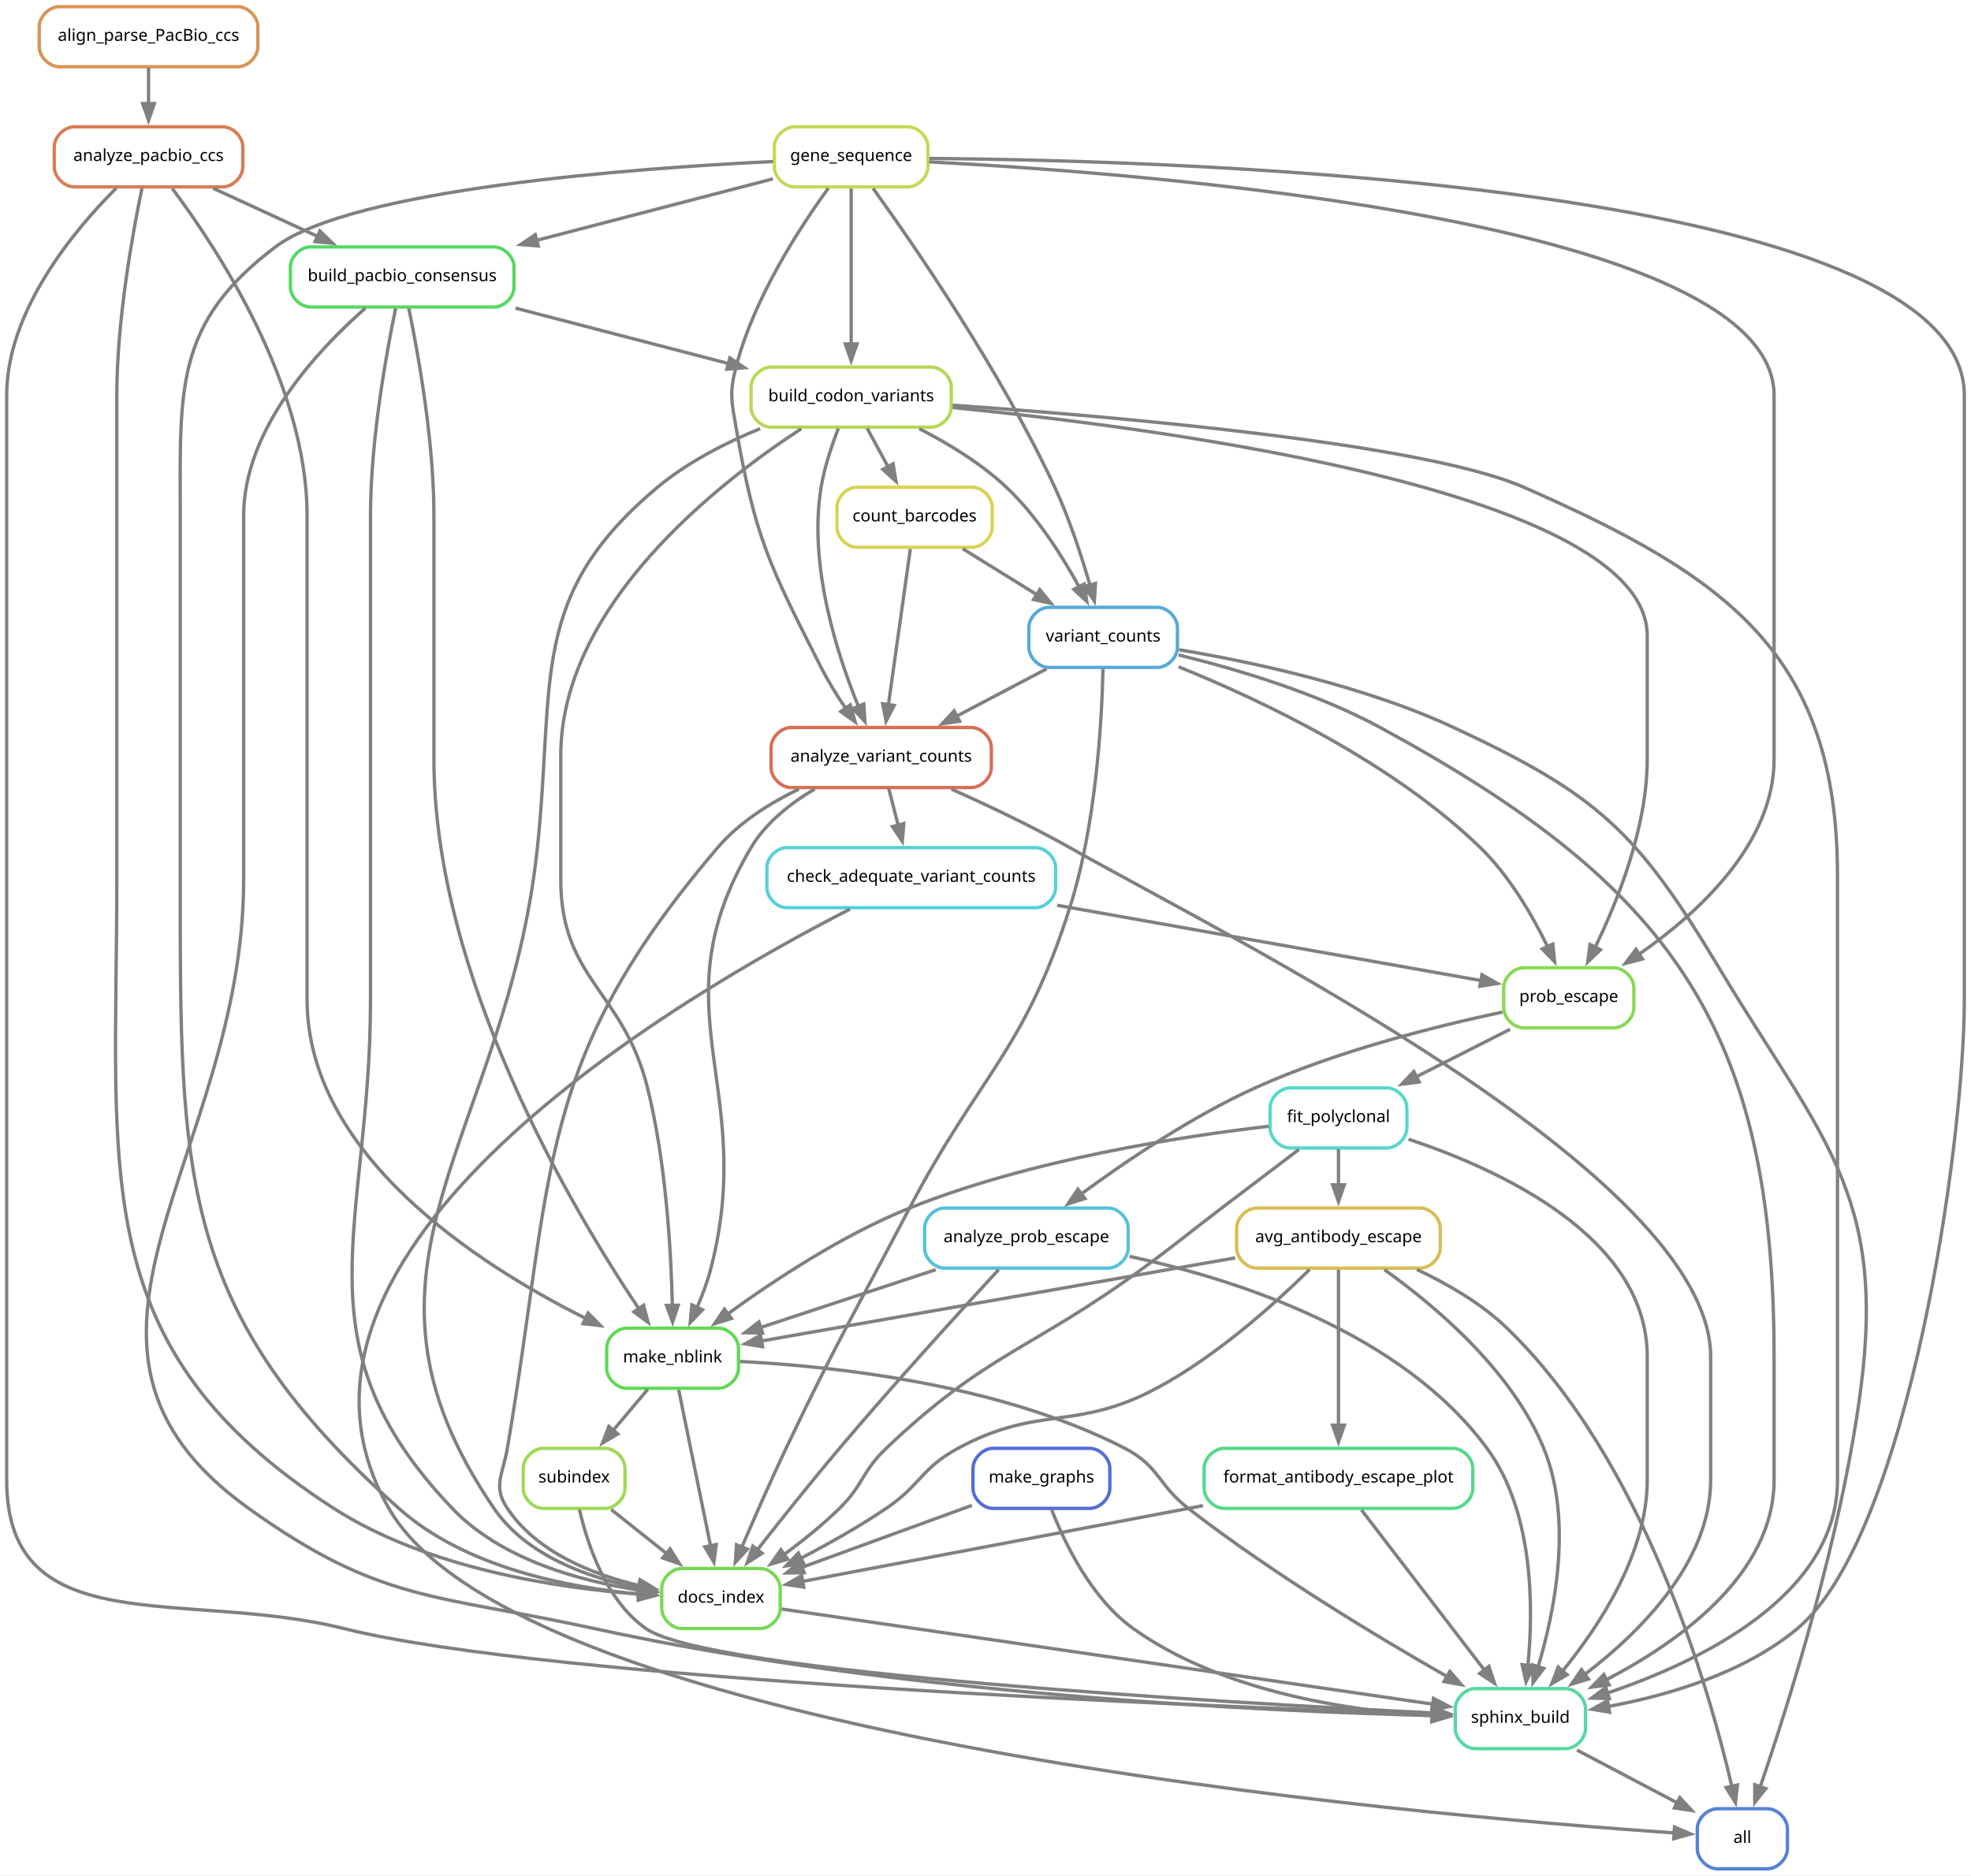
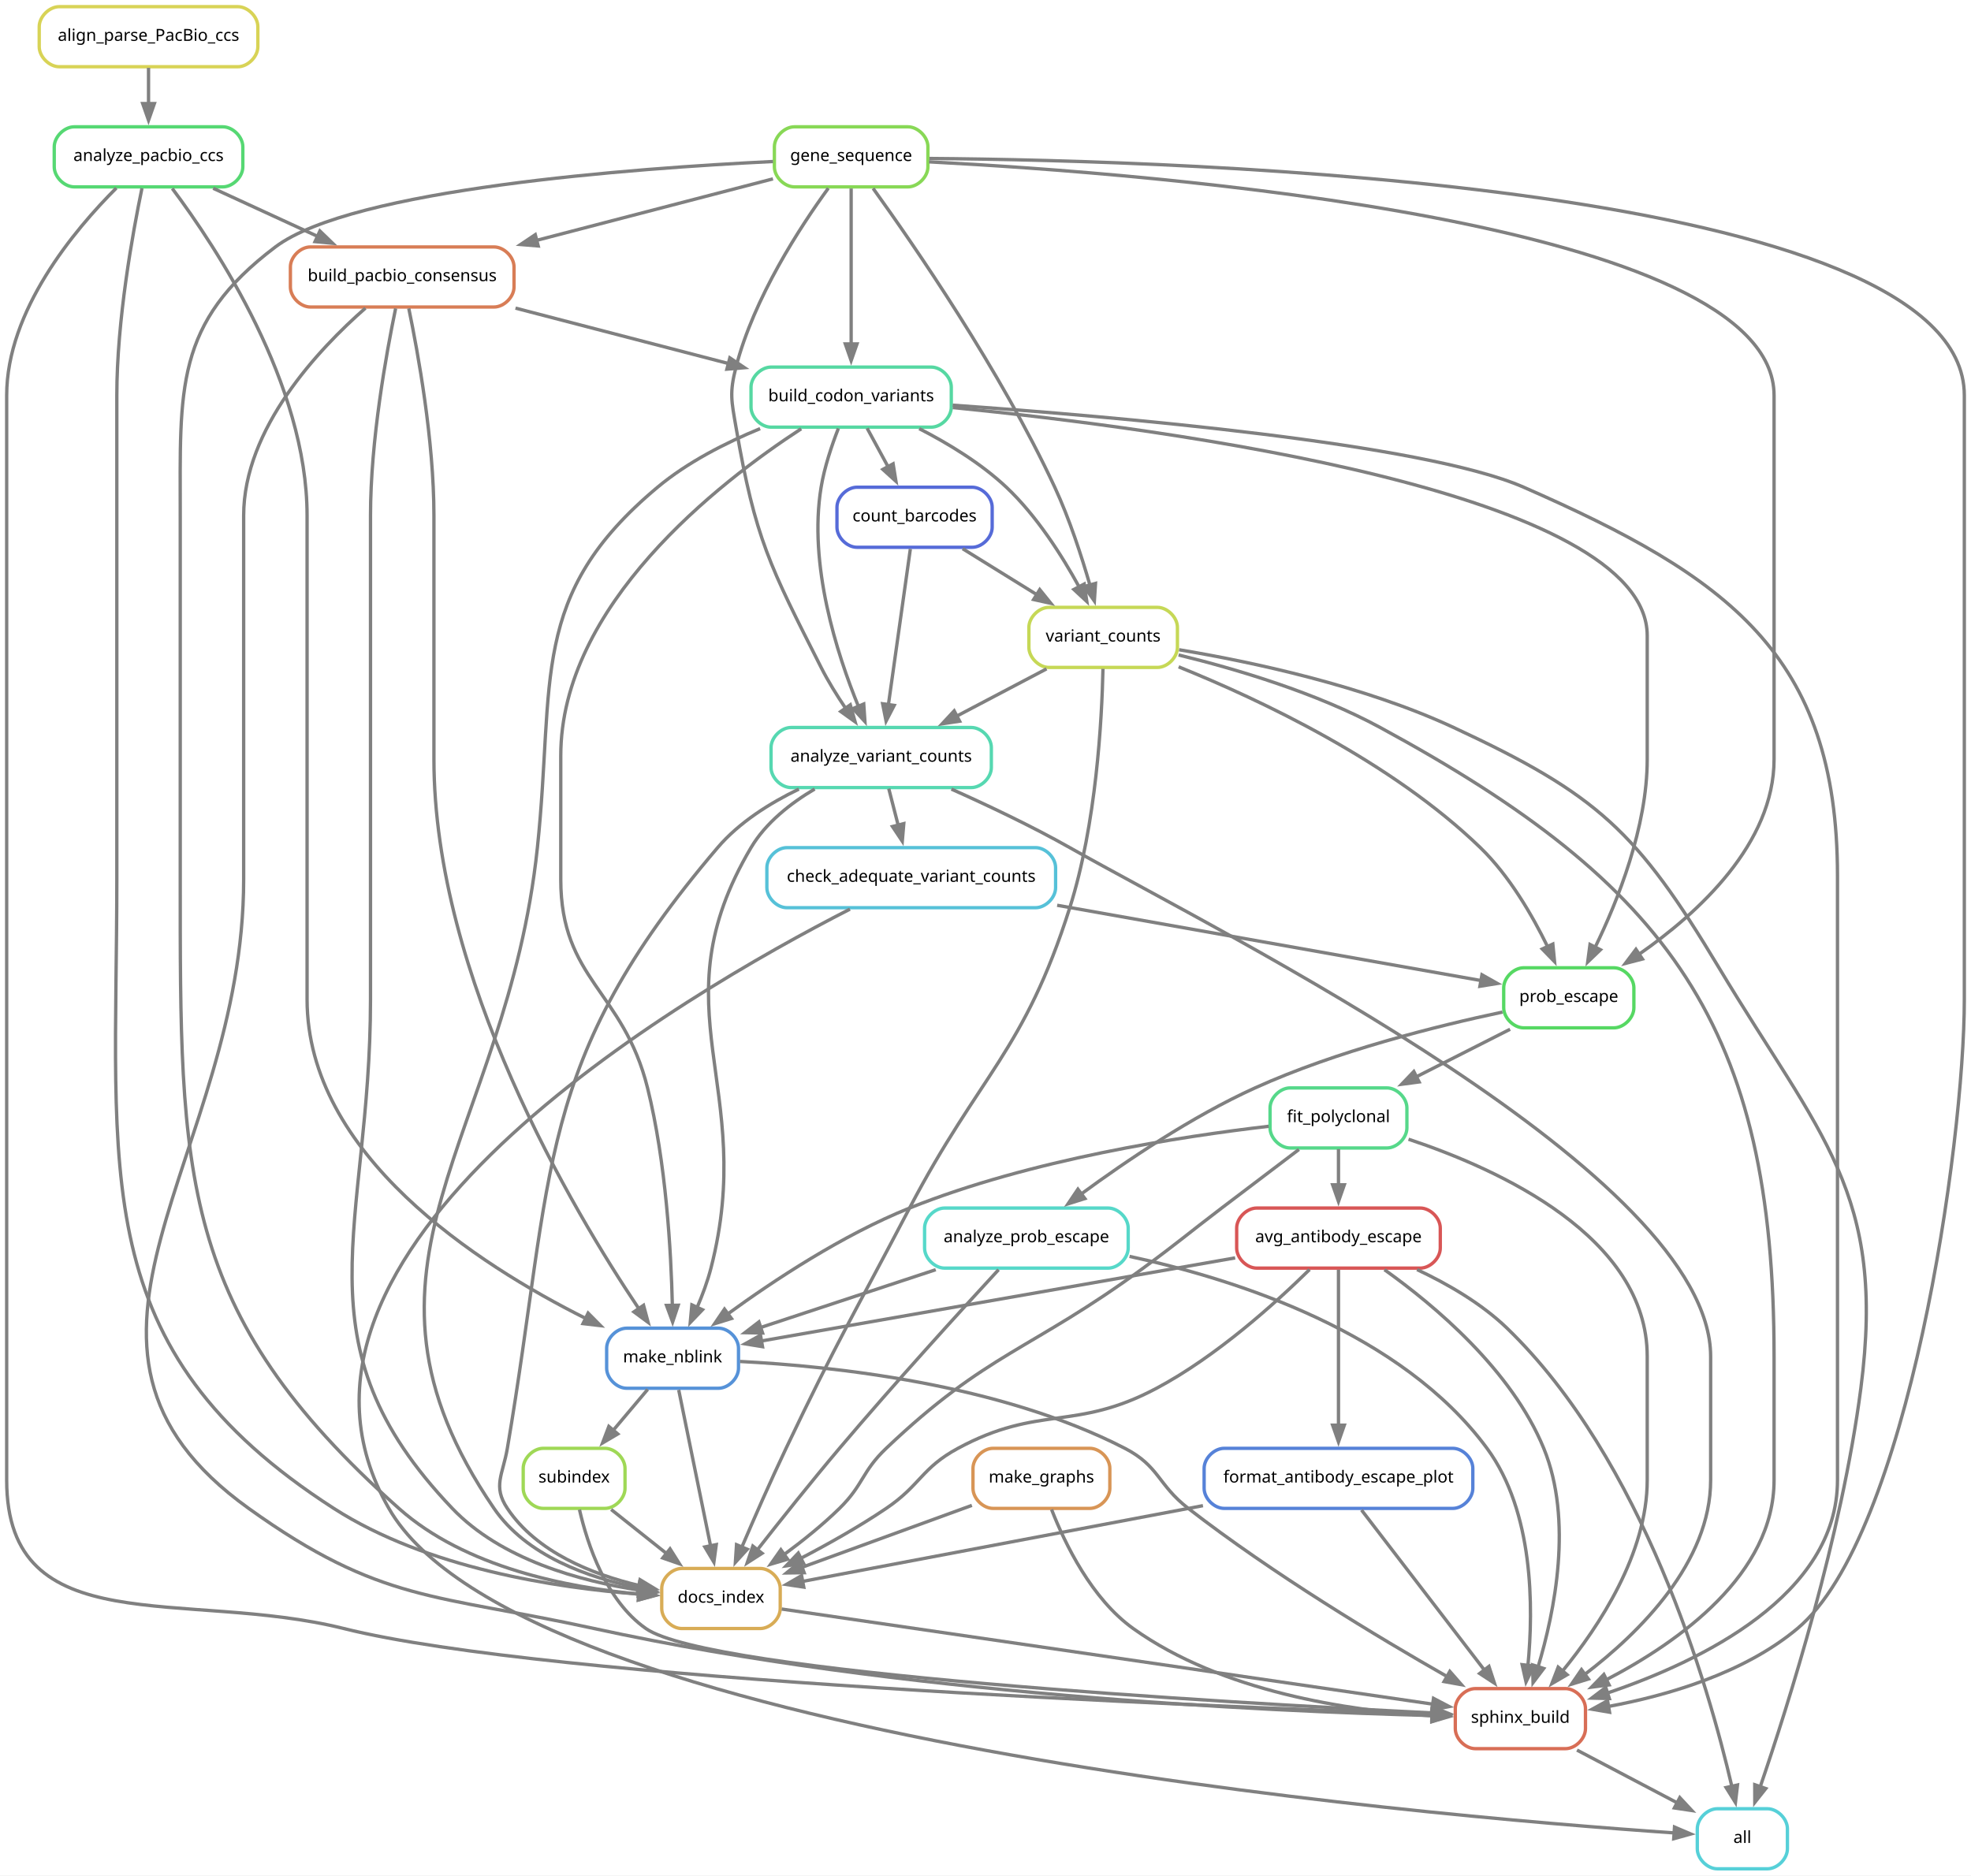
<svg xmlns="http://www.w3.org/2000/svg" width="1181pt" height="1124pt" viewBox="0.00 0.00 1181.00 1124.00">
  <g id="graph0" class="graph" transform="scale(1 1) rotate(0) translate(4 1120)">
    <polygon fill="white" stroke="none" points="-4,4 -4,-1120 1177,-1120 1177,4 -4,4" />
    <g id="node1" class="node">
-       <path fill="none" stroke="#5682d8" stroke-width="2" d="M1055,-36C1055,-36 1025,-36 1025,-36 1019,-36 1013,-30 1013,-24 1013,-24 1013,-12 1013,-12 1013,-6 1019,0 1025,0 1025,0 1055,0 1055,0 1061,0 1067,-6 1067,-12 1067,-12 1067,-24 1067,-24 1067,-30 1061,-36 1055,-36" />
+       <path fill="none" stroke="#56d0d8" stroke-width="2" d="M1055,-36C1055,-36 1025,-36 1025,-36 1019,-36 1013,-30 1013,-24 1013,-24 1013,-12 1013,-12 1013,-6 1019,0 1025,0 1025,0 1055,0 1055,0 1061,0 1067,-6 1067,-12 1067,-12 1067,-24 1067,-24 1067,-30 1061,-36 1055,-36" />
      <text text-anchor="middle" x="1040" y="-15.5" font-family="sans" font-size="10.00">all</text>
    </g>
    <g id="node2" class="node">
-       <path fill="none" stroke="#56a9d8" stroke-width="2" d="M689.5,-756C689.5,-756 624.5,-756 624.5,-756 618.5,-756 612.5,-750 612.5,-744 612.5,-744 612.5,-732 612.5,-732 612.5,-726 618.5,-720 624.5,-720 624.5,-720 689.5,-720 689.5,-720 695.5,-720 701.5,-726 701.5,-732 701.5,-732 701.5,-744 701.5,-744 701.5,-750 695.5,-756 689.5,-756" />
+       <path fill="none" stroke="#c6d856" stroke-width="2" d="M689.5,-756C689.5,-756 624.5,-756 624.5,-756 618.5,-756 612.5,-750 612.5,-744 612.5,-744 612.5,-732 612.5,-732 612.5,-726 618.5,-720 624.5,-720 624.5,-720 689.5,-720 689.5,-720 695.5,-720 701.5,-726 701.5,-732 701.5,-732 701.5,-744 701.5,-744 701.5,-750 695.5,-756 689.5,-756" />
      <text text-anchor="middle" x="657" y="-735.5" font-family="sans" font-size="10.00">variant_counts</text>
    </g>
-     <g id="edge4" class="edge">
+     <g id="edge2" class="edge">
      <path fill="none" stroke="grey" stroke-width="2" d="M702.5,-730.6C746.19,-723.29 813.31,-708.99 867,-684 953.44,-643.77 976.93,-621.74 1026,-540 1086.84,-438.66 1126.21,-405.22 1111,-288 1099.5,-199.37 1067.53,-98.33 1050.69,-49.12" />
      <polygon fill="grey" stroke="grey" stroke-width="2" points="1054.04,-48.1 1047.46,-39.8 1047.43,-50.4 1054.04,-48.1" />
    </g>
    <g id="node10" class="node">
-       <path fill="none" stroke="#d86e56" stroke-width="2" d="M578,-684C578,-684 470,-684 470,-684 464,-684 458,-678 458,-672 458,-672 458,-660 458,-660 458,-654 464,-648 470,-648 470,-648 578,-648 578,-648 584,-648 590,-654 590,-660 590,-660 590,-672 590,-672 590,-678 584,-684 578,-684" />
+       <path fill="none" stroke="#56d8b1" stroke-width="2" d="M578,-684C578,-684 470,-684 470,-684 464,-684 458,-678 458,-672 458,-672 458,-660 458,-660 458,-654 464,-648 470,-648 470,-648 578,-648 578,-648 584,-648 590,-654 590,-660 590,-660 590,-672 590,-672 590,-678 584,-684 578,-684" />
      <text text-anchor="middle" x="524" y="-663.5" font-family="sans" font-size="10.00">analyze_variant_counts</text>
    </g>
-     <g id="edge18" class="edge">
+     <g id="edge17" class="edge">
      <path fill="none" stroke="grey" stroke-width="2" d="M623.09,-719.15C606.76,-710.56 586.93,-700.12 569.32,-690.85" />
      <polygon fill="grey" stroke="grey" stroke-width="2" points="571,-687.78 560.52,-686.22 567.74,-693.98 571,-687.78" />
    </g>
    <g id="node13" class="node">
-       <path fill="none" stroke="#88d856" stroke-width="2" d="M963,-540C963,-540 909,-540 909,-540 903,-540 897,-534 897,-528 897,-528 897,-516 897,-516 897,-510 903,-504 909,-504 909,-504 963,-504 963,-504 969,-504 975,-510 975,-516 975,-516 975,-528 975,-528 975,-534 969,-540 963,-540" />
+       <path fill="none" stroke="#56d863" stroke-width="2" d="M963,-540C963,-540 909,-540 909,-540 903,-540 897,-534 897,-528 897,-528 897,-516 897,-516 897,-510 903,-504 909,-504 909,-504 963,-504 963,-504 969,-504 975,-510 975,-516 975,-516 975,-528 975,-528 975,-534 969,-540 963,-540" />
      <text text-anchor="middle" x="936" y="-519.5" font-family="sans" font-size="10.00">prob_escape</text>
    </g>
-     <g id="edge23" class="edge">
+     <g id="edge24" class="edge">
      <path fill="none" stroke="grey" stroke-width="2" d="M702.22,-720.36C751.34,-700.52 829.86,-663.47 883,-612 900.4,-595.15 914.16,-571.39 923.3,-552.65" />
      <polygon fill="grey" stroke="grey" stroke-width="2" points="926.44,-554.21 927.47,-543.66 920.09,-551.26 926.44,-554.21" />
    </g>
    <g id="node14" class="node">
-       <path fill="none" stroke="#56d8a2" stroke-width="2" d="M934,-108C934,-108 880,-108 880,-108 874,-108 868,-102 868,-96 868,-96 868,-84 868,-84 868,-78 874,-72 880,-72 880,-72 934,-72 934,-72 940,-72 946,-78 946,-84 946,-84 946,-96 946,-96 946,-102 940,-108 934,-108" />
+       <path fill="none" stroke="#d86e56" stroke-width="2" d="M934,-108C934,-108 880,-108 880,-108 874,-108 868,-102 868,-96 868,-96 868,-84 868,-84 868,-78 874,-72 880,-72 880,-72 934,-72 934,-72 940,-72 946,-78 946,-84 946,-84 946,-96 946,-96 946,-102 940,-108 934,-108" />
      <text text-anchor="middle" x="907" y="-87.5" font-family="sans" font-size="10.00">sphinx_build</text>
    </g>
-     <g id="edge33" class="edge">
+     <g id="edge34" class="edge">
      <path fill="none" stroke="grey" stroke-width="2" d="M702.18,-727.47C736.65,-719.06 784.58,-704.86 823,-684 996.73,-589.68 1059,-504.68 1059,-307 1059,-307 1059,-307 1059,-233 1059,-176.64 1002.52,-136.23 958.41,-113.26" />
      <polygon fill="grey" stroke="grey" stroke-width="2" points="960.15,-110.22 949.64,-108.88 957.02,-116.48 960.15,-110.22" />
    </g>
    <g id="node20" class="node">
-       <path fill="none" stroke="#78d856" stroke-width="2" d="M451.5,-180C451.5,-180 404.5,-180 404.5,-180 398.5,-180 392.5,-174 392.5,-168 392.5,-168 392.5,-156 392.5,-156 392.5,-150 398.5,-144 404.5,-144 404.5,-144 451.5,-144 451.5,-144 457.5,-144 463.5,-150 463.5,-156 463.5,-156 463.5,-168 463.5,-168 463.5,-174 457.5,-180 451.5,-180" />
+       <path fill="none" stroke="#d8ac56" stroke-width="2" d="M451.5,-180C451.5,-180 404.5,-180 404.5,-180 398.5,-180 392.5,-174 392.5,-168 392.5,-168 392.5,-156 392.5,-156 392.5,-150 398.5,-144 404.5,-144 404.5,-144 451.5,-144 451.5,-144 457.5,-144 463.5,-150 463.5,-156 463.5,-156 463.5,-168 463.5,-168 463.5,-174 457.5,-180 451.5,-180" />
      <text text-anchor="middle" x="428" y="-159.5" font-family="sans" font-size="10.00">docs_index</text>
    </g>
-     <g id="edge57" class="edge">
+     <g id="edge58" class="edge">
      <path fill="none" stroke="grey" stroke-width="2" d="M656.89,-719.16C656.25,-688.97 652.91,-626.21 637,-576 609.62,-489.57 583.06,-476.32 541,-396 507.62,-332.25 497.9,-316.98 467,-252 457.72,-232.48 447.96,-210.21 440.52,-192.82" />
      <polygon fill="grey" stroke="grey" stroke-width="2" points="443.76,-191.5 436.63,-183.66 437.32,-194.24 443.76,-191.5" />
    </g>
    <g id="node3" class="node">
-       <path fill="none" stroke="#d8d356" stroke-width="2" d="M578.5,-828C578.5,-828 509.5,-828 509.5,-828 503.5,-828 497.5,-822 497.5,-816 497.5,-816 497.5,-804 497.5,-804 497.5,-798 503.5,-792 509.5,-792 509.5,-792 578.5,-792 578.5,-792 584.5,-792 590.5,-798 590.5,-804 590.5,-804 590.5,-816 590.5,-816 590.5,-822 584.5,-828 578.5,-828" />
+       <path fill="none" stroke="#566bd8" stroke-width="2" d="M578.5,-828C578.5,-828 509.5,-828 509.5,-828 503.5,-828 497.5,-822 497.5,-816 497.5,-816 497.5,-804 497.5,-804 497.5,-798 503.5,-792 509.5,-792 509.5,-792 578.5,-792 578.5,-792 584.5,-792 590.5,-798 590.5,-804 590.5,-804 590.5,-816 590.5,-816 590.5,-822 584.5,-828 578.5,-828" />
      <text text-anchor="middle" x="544" y="-807.5" font-family="sans" font-size="10.00">count_barcodes</text>
    </g>
-     <g id="edge7" class="edge">
+     <g id="edge6" class="edge">
      <path fill="none" stroke="grey" stroke-width="2" d="M572.81,-791.15C586.35,-782.76 602.72,-772.62 617.41,-763.52" />
      <polygon fill="grey" stroke="grey" stroke-width="2" points="619.01,-766.65 625.67,-758.41 615.33,-760.7 619.01,-766.65" />
    </g>
-     <g id="edge17" class="edge">
+     <g id="edge16" class="edge">
      <path fill="none" stroke="grey" stroke-width="2" d="M541.47,-791.02C538.16,-767.54 532.32,-726.11 528.32,-697.64" />
      <polygon fill="grey" stroke="grey" stroke-width="2" points="531.8,-697.25 526.93,-687.84 524.86,-698.23 531.8,-697.25" />
    </g>
    <g id="node4" class="node">
-       <path fill="none" stroke="#b6d856" stroke-width="2" d="M554,-900C554,-900 458,-900 458,-900 452,-900 446,-894 446,-888 446,-888 446,-876 446,-876 446,-870 452,-864 458,-864 458,-864 554,-864 554,-864 560,-864 566,-870 566,-876 566,-876 566,-888 566,-888 566,-894 560,-900 554,-900" />
+       <path fill="none" stroke="#56d8a2" stroke-width="2" d="M554,-900C554,-900 458,-900 458,-900 452,-900 446,-894 446,-888 446,-888 446,-876 446,-876 446,-870 452,-864 458,-864 458,-864 554,-864 554,-864 560,-864 566,-870 566,-876 566,-876 566,-888 566,-888 566,-894 560,-900 554,-900" />
      <text text-anchor="middle" x="506" y="-879.5" font-family="sans" font-size="10.00">build_codon_variants</text>
    </g>
-     <g id="edge6" class="edge">
+     <g id="edge7" class="edge">
      <path fill="none" stroke="grey" stroke-width="2" d="M546.79,-863.11C564.16,-854.2 583.85,-842.27 599,-828 617.17,-810.88 632.34,-786.99 642.6,-768.26" />
      <polygon fill="grey" stroke="grey" stroke-width="2" points="645.65,-769.99 647.21,-759.51 639.45,-766.73 645.65,-769.99" />
    </g>
    <g id="edge8" class="edge">
      <path fill="none" stroke="grey" stroke-width="2" d="M515.59,-863.34C519.39,-856.34 523.85,-848.12 528.11,-840.28" />
      <polygon fill="grey" stroke="grey" stroke-width="2" points="531.14,-842.02 532.84,-831.56 524.99,-838.68 531.14,-842.02" />
    </g>
-     <g id="edge16" class="edge">
+     <g id="edge15" class="edge">
      <path fill="none" stroke="grey" stroke-width="2" d="M498.33,-863.22C494.39,-853.11 490,-840.08 488,-828 480.34,-781.6 497.31,-728.48 510.48,-696.36" />
      <polygon fill="grey" stroke="grey" stroke-width="2" points="513.54,-698.09 514.26,-687.52 507.11,-695.34 513.54,-698.09" />
    </g>
-     <g id="edge24" class="edge">
+     <g id="edge22" class="edge">
      <path fill="none" stroke="grey" stroke-width="2" d="M566.9,-875.75C695.49,-862.99 983,-824.86 983,-739 983,-739 983,-739 983,-665 983,-624.28 965.37,-580.17 951.7,-552.1" />
      <polygon fill="grey" stroke="grey" stroke-width="2" points="954.97,-550.8 947.33,-543.46 948.72,-553.96 954.97,-550.8" />
    </g>
-     <g id="edge26" class="edge">
+     <g id="edge36" class="edge">
      <path fill="none" stroke="grey" stroke-width="2" d="M566.83,-877.17C663.9,-870.37 848.99,-854.36 909,-828 1030.83,-774.49 1097,-728.06 1097,-595 1097,-595 1097,-595 1097,-233 1097,-163.9 1015.36,-124.37 959.11,-105.34" />
      <polygon fill="grey" stroke="grey" stroke-width="2" points="960.3,-102.05 949.71,-102.3 958.15,-108.71 960.3,-102.05" />
    </g>
    <g id="node17" class="node">
-       <path fill="none" stroke="#61d856" stroke-width="2" d="M426.5,-324C426.5,-324 371.5,-324 371.5,-324 365.5,-324 359.5,-318 359.5,-312 359.5,-312 359.5,-300 359.5,-300 359.5,-294 365.5,-288 371.5,-288 371.5,-288 426.5,-288 426.5,-288 432.5,-288 438.5,-294 438.5,-300 438.5,-300 438.5,-312 438.5,-312 438.5,-318 432.5,-324 426.5,-324" />
+       <path fill="none" stroke="#5692d8" stroke-width="2" d="M426.5,-324C426.5,-324 371.5,-324 371.5,-324 365.5,-324 359.5,-318 359.5,-312 359.5,-312 359.5,-300 359.5,-300 359.5,-294 365.5,-288 371.5,-288 371.5,-288 426.5,-288 426.5,-288 432.5,-288 438.5,-294 438.5,-300 438.5,-300 438.5,-312 438.5,-312 438.5,-318 432.5,-324 426.5,-324" />
      <text text-anchor="middle" x="399" y="-303.5" font-family="sans" font-size="10.00">make_nblink</text>
    </g>
-     <g id="edge42" class="edge">
+     <g id="edge47" class="edge">
      <path fill="none" stroke="grey" stroke-width="2" d="M476.09,-863.04C426.34,-830.63 332,-757.26 332,-667 332,-667 332,-667 332,-593 332,-532.83 369.49,-526.4 384,-468 395.08,-423.42 398.12,-370.06 398.88,-337.35" />
      <polygon fill="grey" stroke="grey" stroke-width="2" points="402.37,-337.76 399.03,-327.71 395.37,-337.65 402.37,-337.76" />
    </g>
-     <g id="edge50" class="edge">
+     <g id="edge60" class="edge">
      <path fill="none" stroke="grey" stroke-width="2" d="M451.45,-863.12C430.77,-854.61 407.92,-842.98 390,-828 312.36,-763.1 328.61,-712.64 318,-612 299.51,-436.59 192.47,-361.61 292,-216 311.39,-187.63 348.41,-174.44 378.93,-168.31" />
      <polygon fill="grey" stroke="grey" stroke-width="2" points="379.32,-171.8 388.57,-166.62 378.11,-164.91 379.32,-171.8" />
    </g>
    <g id="node5" class="node">
-       <path fill="none" stroke="#56d863" stroke-width="2" d="M292,-972C292,-972 182,-972 182,-972 176,-972 170,-966 170,-960 170,-960 170,-948 170,-948 170,-942 176,-936 182,-936 182,-936 292,-936 292,-936 298,-936 304,-942 304,-948 304,-948 304,-960 304,-960 304,-966 298,-972 292,-972" />
+       <path fill="none" stroke="#d87d56" stroke-width="2" d="M292,-972C292,-972 182,-972 182,-972 176,-972 170,-966 170,-960 170,-960 170,-948 170,-948 170,-942 176,-936 182,-936 182,-936 292,-936 292,-936 298,-936 304,-942 304,-948 304,-948 304,-960 304,-960 304,-966 298,-972 292,-972" />
      <text text-anchor="middle" x="237" y="-951.5" font-family="sans" font-size="10.00">build_pacbio_consensus</text>
    </g>
-     <g id="edge10" class="edge">
+     <g id="edge9" class="edge">
      <path fill="none" stroke="grey" stroke-width="2" d="M304.88,-935.34C343.78,-925.21 392.63,-912.5 432.45,-902.14" />
      <polygon fill="grey" stroke="grey" stroke-width="2" points="433.31,-905.53 442.1,-899.63 431.54,-898.76 433.31,-905.53" />
    </g>
-     <g id="edge30" class="edge">
+     <g id="edge31" class="edge">
      <path fill="none" stroke="grey" stroke-width="2" d="M214.97,-935.36C186.9,-910.74 142,-863.2 142,-811 142,-811 142,-811 142,-593 142,-425.44 8.84,-313.66 145,-216 224.15,-159.23 256.84,-164.78 352,-144 533.5,-104.37 754.8,-94.37 854.21,-91.85" />
      <polygon fill="grey" stroke="grey" stroke-width="2" points="854.19,-95.35 864.11,-91.62 854.03,-88.35 854.19,-95.35" />
    </g>
    <g id="edge44" class="edge">
      <path fill="none" stroke="grey" stroke-width="2" d="M240.94,-935.17C246.5,-908.36 256,-856.02 256,-811 256,-811 256,-811 256,-665 256,-534.18 339.37,-394.42 378.8,-335.64" />
      <polygon fill="grey" stroke="grey" stroke-width="2" points="381.61,-337.72 384.35,-327.49 375.83,-333.78 381.61,-337.72" />
    </g>
-     <g id="edge54" class="edge">
+     <g id="edge55" class="edge">
      <path fill="none" stroke="grey" stroke-width="2" d="M233.06,-935.17C227.5,-908.36 218,-856.02 218,-811 218,-811 218,-811 218,-521 218,-383.71 172.23,-315.34 267,-216 296.22,-185.37 343.43,-172.43 379.19,-166.97" />
      <polygon fill="grey" stroke="grey" stroke-width="2" points="379.35,-170.48 388.79,-165.68 378.41,-163.54 379.35,-170.48" />
    </g>
    <g id="node6" class="node">
-       <path fill="none" stroke="#d87d56" stroke-width="2" d="M129.5,-1044C129.5,-1044 40.5,-1044 40.5,-1044 34.5,-1044 28.5,-1038 28.5,-1032 28.5,-1032 28.5,-1020 28.5,-1020 28.5,-1014 34.5,-1008 40.5,-1008 40.5,-1008 129.5,-1008 129.5,-1008 135.5,-1008 141.5,-1014 141.5,-1020 141.5,-1020 141.5,-1032 141.5,-1032 141.5,-1038 135.5,-1044 129.5,-1044" />
+       <path fill="none" stroke="#56d873" stroke-width="2" d="M129.5,-1044C129.5,-1044 40.5,-1044 40.5,-1044 34.5,-1044 28.5,-1038 28.5,-1032 28.5,-1032 28.5,-1020 28.5,-1020 28.5,-1014 34.5,-1008 40.5,-1008 40.5,-1008 129.5,-1008 129.5,-1008 135.5,-1008 141.5,-1014 141.5,-1020 141.5,-1020 141.5,-1032 141.5,-1032 141.5,-1038 135.5,-1044 129.5,-1044" />
      <text text-anchor="middle" x="85" y="-1023.5" font-family="sans" font-size="10.00">analyze_pacbio_ccs</text>
    </g>
-     <g id="edge12" class="edge">
+     <g id="edge11" class="edge">
      <path fill="none" stroke="grey" stroke-width="2" d="M123.75,-1007.15C142.79,-998.38 165.98,-987.71 186.4,-978.3" />
      <polygon fill="grey" stroke="grey" stroke-width="2" points="187.69,-981.56 195.31,-974.2 184.76,-975.2 187.69,-981.56" />
    </g>
-     <g id="edge32" class="edge">
+     <g id="edge33" class="edge">
      <path fill="none" stroke="grey" stroke-width="2" d="M65.71,-1007.31C40.63,-982.27 0,-933.86 0,-883 0,-883 0,-883 0,-233 0,-134.89 106.82,-167.8 202,-144 325.57,-113.1 712.19,-97.47 854.09,-92.66" />
      <polygon fill="grey" stroke="grey" stroke-width="2" points="854.14,-96.16 864.02,-92.33 853.9,-89.16 854.14,-96.16" />
    </g>
-     <g id="edge46" class="edge">
+     <g id="edge45" class="edge">
      <path fill="none" stroke="grey" stroke-width="2" d="M99.22,-1007.03C125.72,-971.67 180,-889.66 180,-811 180,-811 180,-811 180,-521 180,-428.04 282.18,-362.23 346.95,-329.85" />
      <polygon fill="grey" stroke="grey" stroke-width="2" points="348.39,-333.04 355.85,-325.52 345.33,-326.75 348.39,-333.04" />
    </g>
-     <g id="edge56" class="edge">
+     <g id="edge57" class="edge">
      <path fill="none" stroke="grey" stroke-width="2" d="M81.06,-1007.17C75.5,-980.36 66,-928.02 66,-883 66,-883 66,-883 66,-593 66,-415.76 46.93,-311.87 196,-216 251.86,-180.07 329.05,-168.37 378.76,-164.63" />
      <polygon fill="grey" stroke="grey" stroke-width="2" points="378.92,-168.13 388.68,-163.99 378.47,-161.14 378.92,-168.13" />
    </g>
    <g id="node7" class="node">
-       <path fill="none" stroke="#d89556" stroke-width="2" d="M138.5,-1116C138.5,-1116 31.5,-1116 31.5,-1116 25.5,-1116 19.5,-1110 19.5,-1104 19.5,-1104 19.5,-1092 19.5,-1092 19.5,-1086 25.5,-1080 31.5,-1080 31.5,-1080 138.5,-1080 138.5,-1080 144.5,-1080 150.5,-1086 150.5,-1092 150.5,-1092 150.5,-1104 150.5,-1104 150.5,-1110 144.5,-1116 138.5,-1116" />
+       <path fill="none" stroke="#d8d356" stroke-width="2" d="M138.5,-1116C138.5,-1116 31.5,-1116 31.5,-1116 25.5,-1116 19.5,-1110 19.5,-1104 19.5,-1104 19.5,-1092 19.5,-1092 19.5,-1086 25.5,-1080 31.5,-1080 31.5,-1080 138.5,-1080 138.5,-1080 144.5,-1080 150.5,-1086 150.5,-1092 150.5,-1092 150.5,-1104 150.5,-1104 150.5,-1110 144.5,-1116 138.5,-1116" />
      <text text-anchor="middle" x="85" y="-1095.5" font-family="sans" font-size="10.00">align_parse_PacBio_ccs</text>
    </g>
    <g id="edge13" class="edge">
      <path fill="none" stroke="grey" stroke-width="2" d="M85,-1079.34C85,-1072.75 85,-1065.08 85,-1057.67" />
      <polygon fill="grey" stroke="grey" stroke-width="2" points="88.5,-1057.93 85,-1047.93 81.5,-1057.93 88.5,-1057.93" />
    </g>
    <g id="node8" class="node">
-       <path fill="none" stroke="#c6d856" stroke-width="2" d="M540,-1044C540,-1044 472,-1044 472,-1044 466,-1044 460,-1038 460,-1032 460,-1032 460,-1020 460,-1020 460,-1014 466,-1008 472,-1008 472,-1008 540,-1008 540,-1008 546,-1008 552,-1014 552,-1020 552,-1020 552,-1032 552,-1032 552,-1038 546,-1044 540,-1044" />
+       <path fill="none" stroke="#88d856" stroke-width="2" d="M540,-1044C540,-1044 472,-1044 472,-1044 466,-1044 460,-1038 460,-1032 460,-1032 460,-1020 460,-1020 460,-1014 466,-1008 472,-1008 472,-1008 540,-1008 540,-1008 546,-1008 552,-1014 552,-1020 552,-1020 552,-1032 552,-1032 552,-1038 546,-1044 540,-1044" />
      <text text-anchor="middle" x="506" y="-1023.5" font-family="sans" font-size="10.00">gene_sequence</text>
    </g>
    <g id="edge5" class="edge">
      <path fill="none" stroke="grey" stroke-width="2" d="M519.15,-1007.09C543.38,-973.45 595.55,-897.87 628,-828 636.78,-809.09 644.04,-786.78 649.11,-769.23" />
      <polygon fill="grey" stroke="grey" stroke-width="2" points="652.42,-770.36 651.73,-759.79 645.68,-768.49 652.42,-770.36" />
    </g>
-     <g id="edge9" class="edge">
+     <g id="edge10" class="edge">
      <path fill="none" stroke="grey" stroke-width="2" d="M506,-1007.02C506,-983.54 506,-942.11 506,-913.64" />
      <polygon fill="grey" stroke="grey" stroke-width="2" points="509.5,-913.87 506,-903.87 502.5,-913.87 509.5,-913.87" />
    </g>
-     <g id="edge11" class="edge">
+     <g id="edge12" class="edge">
      <path fill="none" stroke="grey" stroke-width="2" d="M459.14,-1012.81C420.12,-1002.65 363.67,-987.96 317.44,-975.93" />
      <polygon fill="grey" stroke="grey" stroke-width="2" points="318.49,-972.59 307.93,-973.46 316.73,-979.36 318.49,-972.59" />
    </g>
-     <g id="edge15" class="edge">
+     <g id="edge18" class="edge">
      <path fill="none" stroke="grey" stroke-width="2" d="M492.32,-1007.2C475.45,-984.01 447.7,-941.53 437,-900 433.01,-884.51 434.29,-879.77 437,-864 448.5,-797.09 457.34,-780.58 488,-720 492.18,-711.73 497.46,-703.23 502.67,-695.53" />
      <polygon fill="grey" stroke="grey" stroke-width="2" points="505.49,-697.6 508.38,-687.4 499.77,-693.57 505.49,-697.6" />
    </g>
-     <g id="edge21" class="edge">
+     <g id="edge23" class="edge">
      <path fill="none" stroke="grey" stroke-width="2" d="M552.67,-1023C685.99,-1016.03 1059,-987.2 1059,-883 1059,-883 1059,-883 1059,-665 1059,-614.31 1013.66,-572.83 978.04,-548.06" />
      <polygon fill="grey" stroke="grey" stroke-width="2" points="980.13,-545.25 969.87,-542.6 976.24,-551.07 980.13,-545.25" />
    </g>
-     <g id="edge25" class="edge">
+     <g id="edge26" class="edge">
      <path fill="none" stroke="grey" stroke-width="2" d="M552.9,-1025.03C704.73,-1023.86 1173,-1009.98 1173,-883 1173,-883 1173,-883 1173,-521 1173,-434.33 1139.45,-199.65 1073,-144 1040.88,-117.1 994.93,-103.8 959.51,-97.25" />
      <polygon fill="grey" stroke="grey" stroke-width="2" points="960.42,-93.85 949.97,-95.63 959.25,-100.75 960.42,-93.85" />
    </g>
-     <g id="edge49" class="edge">
+     <g id="edge50" class="edge">
      <path fill="none" stroke="grey" stroke-width="2" d="M459.18,-1023.21C376.06,-1019.18 207.12,-1006.83 161,-972 100.42,-926.26 104,-886.91 104,-811 104,-811 104,-811 104,-593 104,-415.62 102.58,-334.02 235,-216 274.76,-180.56 336.1,-168.56 378.92,-164.64" />
      <polygon fill="grey" stroke="grey" stroke-width="2" points="379.13,-168.13 388.83,-163.87 378.59,-161.15 379.13,-168.13" />
    </g>
    <g id="node9" class="node">
-       <path fill="none" stroke="#56d0d8" stroke-width="2" d="M616.5,-612C616.5,-612 467.5,-612 467.5,-612 461.5,-612 455.5,-606 455.5,-600 455.5,-600 455.5,-588 455.5,-588 455.5,-582 461.5,-576 467.5,-576 467.5,-576 616.5,-576 616.5,-576 622.5,-576 628.5,-582 628.5,-588 628.5,-588 628.5,-600 628.5,-600 628.5,-606 622.5,-612 616.5,-612" />
+       <path fill="none" stroke="#56c1d8" stroke-width="2" d="M616.5,-612C616.5,-612 467.5,-612 467.5,-612 461.5,-612 455.5,-606 455.5,-600 455.5,-600 455.5,-588 455.5,-588 455.5,-582 461.5,-576 467.5,-576 467.5,-576 616.5,-576 616.5,-576 622.5,-576 628.5,-582 628.5,-588 628.5,-588 628.5,-600 628.5,-600 628.5,-606 622.5,-612 616.5,-612" />
      <text text-anchor="middle" x="542" y="-591.5" font-family="sans" font-size="10.00">check_adequate_variant_counts</text>
    </g>
-     <g id="edge1" class="edge">
+     <g id="edge3" class="edge">
      <path fill="none" stroke="grey" stroke-width="2" d="M505.28,-575.14C405.15,-523.91 140.56,-370.24 229,-216 307.97,-78.28 845.99,-31.99 999.31,-21.51" />
      <polygon fill="grey" stroke="grey" stroke-width="2" points="999.35,-25.02 1009.09,-20.86 998.88,-18.03 999.35,-25.02" />
    </g>
-     <g id="edge22" class="edge">
+     <g id="edge21" class="edge">
      <path fill="none" stroke="grey" stroke-width="2" d="M629.44,-577.46C707.28,-563.64 818.58,-543.86 883.46,-532.33" />
      <polygon fill="grey" stroke="grey" stroke-width="2" points="883.97,-535.8 893.2,-530.6 882.75,-528.91 883.97,-535.8" />
    </g>
    <g id="edge14" class="edge">
      <path fill="none" stroke="grey" stroke-width="2" d="M528.54,-647.34C530.26,-640.67 532.26,-632.89 534.19,-625.39" />
      <polygon fill="grey" stroke="grey" stroke-width="2" points="537.54,-626.39 536.64,-615.83 530.76,-624.65 537.54,-626.39" />
    </g>
-     <g id="edge29" class="edge">
+     <g id="edge27" class="edge">
      <path fill="none" stroke="grey" stroke-width="2" d="M566.08,-647.08C587.68,-637.44 614.17,-624.89 637,-612 731.89,-558.42 1021,-415.98 1021,-307 1021,-307 1021,-307 1021,-233 1021,-183.65 978.61,-141.68 945.53,-116.45" />
      <polygon fill="grey" stroke="grey" stroke-width="2" points="947.75,-113.74 937.62,-110.64 943.61,-119.38 947.75,-113.74" />
    </g>
-     <g id="edge43" class="edge">
+     <g id="edge42" class="edge">
      <path fill="none" stroke="grey" stroke-width="2" d="M484.15,-647.12C469.73,-638.59 454.84,-626.93 446,-612 388.69,-515.18 450.07,-468.95 422,-360 419.98,-352.16 416.95,-343.99 413.74,-336.49" />
      <polygon fill="grey" stroke="grey" stroke-width="2" points="416.93,-335.05 409.59,-327.41 410.56,-337.96 416.93,-335.05" />
    </g>
-     <g id="edge53" class="edge">
+     <g id="edge51" class="edge">
      <path fill="none" stroke="grey" stroke-width="2" d="M474.68,-647.08C457.31,-638.7 438.92,-627.16 426,-612 316.04,-482.99 328.4,-419.12 300,-252 297.32,-236.23 291.11,-229.3 300,-216 317.56,-189.73 350.81,-176.46 379.02,-169.77" />
      <polygon fill="grey" stroke="grey" stroke-width="2" points="379.52,-173.24 388.59,-167.76 378.08,-166.39 379.52,-173.24" />
    </g>
    <g id="node11" class="node">
-       <path fill="none" stroke="#d8bc56" stroke-width="2" d="M847,-396C847,-396 749,-396 749,-396 743,-396 737,-390 737,-384 737,-384 737,-372 737,-372 737,-366 743,-360 749,-360 749,-360 847,-360 847,-360 853,-360 859,-366 859,-372 859,-372 859,-384 859,-384 859,-390 853,-396 847,-396" />
+       <path fill="none" stroke="#d85656" stroke-width="2" d="M847,-396C847,-396 749,-396 749,-396 743,-396 737,-390 737,-384 737,-384 737,-372 737,-372 737,-366 743,-360 749,-360 749,-360 847,-360 847,-360 853,-360 859,-366 859,-372 859,-372 859,-384 859,-384 859,-390 853,-396 847,-396" />
      <text text-anchor="middle" x="798" y="-375.5" font-family="sans" font-size="10.00">avg_antibody_escape</text>
    </g>
-     <g id="edge3" class="edge">
+     <g id="edge1" class="edge">
      <path fill="none" stroke="grey" stroke-width="2" d="M845.07,-359.12C863.43,-350.51 883.69,-338.79 899,-324 980.73,-245.03 1019.73,-109.61 1033.7,-49.4" />
      <polygon fill="grey" stroke="grey" stroke-width="2" points="1037.09,-50.24 1035.85,-39.71 1030.26,-48.71 1037.09,-50.24" />
    </g>
-     <g id="edge36" class="edge">
+     <g id="edge25" class="edge">
      <path fill="none" stroke="grey" stroke-width="2" d="M825.55,-359.05C855.54,-337.68 901.79,-298.91 921,-252 938.65,-208.91 927.53,-154.02 917.52,-120.74" />
      <polygon fill="grey" stroke="grey" stroke-width="2" points="920.98,-120.05 914.59,-111.59 914.31,-122.19 920.98,-120.05" />
    </g>
-     <g id="edge47" class="edge">
+     <g id="edge41" class="edge">
      <path fill="none" stroke="grey" stroke-width="2" d="M736.09,-366.14C658.14,-352.46 525.55,-329.2 452.04,-316.3" />
      <polygon fill="grey" stroke="grey" stroke-width="2" points="452.89,-312.9 442.44,-314.62 451.69,-319.8 452.89,-312.9" />
    </g>
    <g id="node19" class="node">
-       <path fill="none" stroke="#56d88a" stroke-width="2" d="M866.5,-252C866.5,-252 729.5,-252 729.5,-252 723.5,-252 717.5,-246 717.5,-240 717.5,-240 717.5,-228 717.5,-228 717.5,-222 723.5,-216 729.5,-216 729.5,-216 866.5,-216 866.5,-216 872.5,-216 878.5,-222 878.5,-228 878.5,-228 878.5,-240 878.5,-240 878.5,-246 872.5,-252 866.5,-252" />
+       <path fill="none" stroke="#5682d8" stroke-width="2" d="M866.5,-252C866.5,-252 729.5,-252 729.5,-252 723.5,-252 717.5,-246 717.5,-240 717.5,-240 717.5,-228 717.5,-228 717.5,-222 723.5,-216 729.5,-216 729.5,-216 866.5,-216 866.5,-216 872.5,-216 878.5,-222 878.5,-228 878.5,-228 878.5,-240 878.5,-240 878.5,-246 872.5,-252 866.5,-252" />
      <text text-anchor="middle" x="798" y="-231.5" font-family="sans" font-size="10.00">format_antibody_escape_plot</text>
    </g>
    <g id="edge48" class="edge">
      <path fill="none" stroke="grey" stroke-width="2" d="M798,-359.02C798,-335.54 798,-294.11 798,-265.64" />
      <polygon fill="grey" stroke="grey" stroke-width="2" points="801.5,-265.87 798,-255.87 794.5,-265.87 801.5,-265.87" />
    </g>
-     <g id="edge59" class="edge">
+     <g id="edge49" class="edge">
      <path fill="none" stroke="grey" stroke-width="2" d="M780.7,-359.16C760.43,-339.21 725.01,-307.17 689,-288 640.23,-262.03 618.61,-278.27 570,-252 548.07,-240.15 547.65,-229.96 527,-216 510.86,-205.09 492.23,-194.62 475.52,-185.91" />
      <polygon fill="grey" stroke="grey" stroke-width="2" points="477.5,-183 467.01,-181.56 474.32,-189.23 477.5,-183" />
    </g>
    <g id="node12" class="node">
-       <path fill="none" stroke="#56d8c9" stroke-width="2" d="M827,-468C827,-468 769,-468 769,-468 763,-468 757,-462 757,-456 757,-456 757,-444 757,-444 757,-438 763,-432 769,-432 769,-432 827,-432 827,-432 833,-432 839,-438 839,-444 839,-444 839,-456 839,-456 839,-462 833,-468 827,-468" />
+       <path fill="none" stroke="#56d88a" stroke-width="2" d="M827,-468C827,-468 769,-468 769,-468 763,-468 757,-462 757,-456 757,-456 757,-444 757,-444 757,-438 763,-432 769,-432 769,-432 827,-432 827,-432 833,-432 839,-438 839,-444 839,-444 839,-456 839,-456 839,-462 833,-468 827,-468" />
      <text text-anchor="middle" x="798" y="-447.5" font-family="sans" font-size="10.00">fit_polyclonal</text>
    </g>
    <g id="edge19" class="edge">
      <path fill="none" stroke="grey" stroke-width="2" d="M798,-431.34C798,-424.75 798,-417.08 798,-409.67" />
      <polygon fill="grey" stroke="grey" stroke-width="2" points="801.5,-409.93 798,-399.93 794.5,-409.93 801.5,-409.93" />
    </g>
-     <g id="edge27" class="edge">
+     <g id="edge35" class="edge">
      <path fill="none" stroke="grey" stroke-width="2" d="M839.98,-437.25C894.56,-419.11 983,-378.66 983,-307 983,-307 983,-307 983,-233 983,-189.06 954.36,-145.56 932.25,-118.52" />
      <polygon fill="grey" stroke="grey" stroke-width="2" points="934.97,-116.31 925.83,-110.96 929.64,-120.85 934.97,-116.31" />
    </g>
-     <g id="edge41" class="edge">
+     <g id="edge46" class="edge">
      <path fill="none" stroke="grey" stroke-width="2" d="M756.18,-445C704.21,-439 613.51,-425.1 541,-396 500.95,-379.93 459.65,-352.61 431.98,-332.47" />
      <polygon fill="grey" stroke="grey" stroke-width="2" points="434.27,-329.81 424.15,-326.67 430.11,-335.43 434.27,-329.81" />
    </g>
-     <g id="edge51" class="edge">
+     <g id="edge59" class="edge">
      <path fill="none" stroke="grey" stroke-width="2" d="M774.32,-431.12C760.75,-420.86 743.4,-407.73 728,-396 707.07,-380.06 702.22,-375.56 681,-360 613.58,-310.57 587.56,-309.63 527,-252 512.32,-238.03 513.47,-230.19 499,-216 488.93,-206.13 476.96,-196.53 465.75,-188.27" />
      <polygon fill="grey" stroke="grey" stroke-width="2" points="467.95,-185.54 457.78,-182.56 463.88,-191.23 467.95,-185.54" />
    </g>
    <g id="edge20" class="edge">
      <path fill="none" stroke="grey" stroke-width="2" d="M900.82,-503.15C883.71,-494.47 862.91,-483.92 844.5,-474.59" />
      <polygon fill="grey" stroke="grey" stroke-width="2" points="846.32,-471.58 835.82,-470.18 843.15,-477.83 846.32,-471.58" />
    </g>
    <g id="node15" class="node">
-       <path fill="none" stroke="#56c1d8" stroke-width="2" d="M660,-396C660,-396 562,-396 562,-396 556,-396 550,-390 550,-384 550,-384 550,-372 550,-372 550,-366 556,-360 562,-360 562,-360 660,-360 660,-360 666,-360 672,-366 672,-372 672,-372 672,-384 672,-384 672,-390 666,-396 660,-396" />
+       <path fill="none" stroke="#56d8c9" stroke-width="2" d="M660,-396C660,-396 562,-396 562,-396 556,-396 550,-390 550,-384 550,-384 550,-372 550,-372 550,-366 556,-360 562,-360 562,-360 660,-360 660,-360 666,-360 672,-366 672,-372 672,-372 672,-384 672,-384 672,-390 666,-396 660,-396" />
      <text text-anchor="middle" x="611" y="-375.5" font-family="sans" font-size="10.00">analyze_prob_escape</text>
    </g>
    <g id="edge39" class="edge">
      <path fill="none" stroke="grey" stroke-width="2" d="M896.27,-513.45C857.36,-505.21 796.96,-490.18 748,-468 710.08,-450.82 670.61,-424.08 643.83,-404.4" />
      <polygon fill="grey" stroke="grey" stroke-width="2" points="646.05,-401.69 635.94,-398.51 641.87,-407.3 646.05,-401.69" />
    </g>
-     <g id="edge2" class="edge">
+     <g id="edge4" class="edge">
      <path fill="none" stroke="grey" stroke-width="2" d="M940.91,-71.15C959.26,-61.49 982.02,-49.52 1001.09,-39.48" />
      <polygon fill="grey" stroke="grey" stroke-width="2" points="1002.52,-42.68 1009.74,-34.92 999.26,-36.48 1002.52,-42.68" />
    </g>
-     <g id="edge31" class="edge">
+     <g id="edge28" class="edge">
      <path fill="none" stroke="grey" stroke-width="2" d="M672.8,-367.03C737.27,-353.14 835.94,-321.37 887,-252 915.01,-213.95 914.9,-156.65 911.5,-121.65" />
      <polygon fill="grey" stroke="grey" stroke-width="2" points="915,-121.53 910.37,-112 908.05,-122.34 915,-121.53" />
    </g>
-     <g id="edge45" class="edge">
+     <g id="edge43" class="edge">
      <path fill="none" stroke="grey" stroke-width="2" d="M556.68,-359.06C524.41,-348.41 483.67,-334.96 451.69,-324.4" />
      <polygon fill="grey" stroke="grey" stroke-width="2" points="452.92,-321.12 442.33,-321.31 450.72,-327.76 452.92,-321.12" />
    </g>
-     <g id="edge55" class="edge">
+     <g id="edge52" class="edge">
      <path fill="none" stroke="grey" stroke-width="2" d="M594.35,-359.07C572.17,-335.05 531.93,-290.94 499,-252 482.09,-232 463.66,-208.86 449.82,-191.19" />
      <polygon fill="grey" stroke="grey" stroke-width="2" points="452.62,-189.09 443.71,-183.36 447.1,-193.4 452.62,-189.09" />
    </g>
    <g id="node16" class="node">
      <path fill="none" stroke="#9fd856" stroke-width="2" d="M358.5,-252C358.5,-252 321.5,-252 321.5,-252 315.5,-252 309.5,-246 309.5,-240 309.5,-240 309.5,-228 309.5,-228 309.5,-222 315.5,-216 321.5,-216 321.5,-216 358.5,-216 358.5,-216 364.5,-216 370.5,-222 370.5,-228 370.5,-228 370.5,-240 370.5,-240 370.5,-246 364.5,-252 358.5,-252" />
      <text text-anchor="middle" x="340" y="-231.5" font-family="sans" font-size="10.00">subindex</text>
    </g>
-     <g id="edge28" class="edge">
+     <g id="edge38" class="edge">
      <path fill="none" stroke="grey" stroke-width="2" d="M343.21,-215.28C347.98,-194.49 359.1,-160.73 383,-144 421.08,-117.34 729.26,-99.59 854.44,-93.42" />
      <polygon fill="grey" stroke="grey" stroke-width="2" points="854.53,-96.92 864.35,-92.94 854.19,-89.93 854.53,-96.92" />
    </g>
-     <g id="edge52" class="edge">
+     <g id="edge61" class="edge">
      <path fill="none" stroke="grey" stroke-width="2" d="M362.21,-215.34C372.24,-207.36 384.29,-197.77 395.33,-188.99" />
      <polygon fill="grey" stroke="grey" stroke-width="2" points="397.48,-191.75 403.13,-182.79 393.12,-186.27 397.48,-191.75" />
    </g>
-     <g id="edge38" class="edge">
+     <g id="edge30" class="edge">
      <path fill="none" stroke="grey" stroke-width="2" d="M439.41,-304.05C494.46,-301.26 594.78,-290.75 670,-252 690.68,-241.34 689.62,-230.26 708,-216 758.54,-176.81 821.8,-138.74 863.26,-115.12" />
      <polygon fill="grey" stroke="grey" stroke-width="2" points="864.72,-118.31 871.71,-110.34 861.28,-112.22 864.72,-118.31" />
    </g>
    <g id="edge40" class="edge">
      <path fill="none" stroke="grey" stroke-width="2" d="M384.11,-287.34C377.8,-279.85 370.3,-270.95 363.29,-262.63" />
      <polygon fill="grey" stroke="grey" stroke-width="2" points="366.16,-260.61 357.04,-255.22 360.81,-265.12 366.16,-260.61" />
    </g>
-     <g id="edge61" class="edge">
+     <g id="edge54" class="edge">
      <path fill="none" stroke="grey" stroke-width="2" d="M402.67,-287.02C407.49,-263.44 416.01,-221.73 421.82,-193.25" />
      <polygon fill="grey" stroke="grey" stroke-width="2" points="425.18,-194.3 423.75,-183.8 418.32,-192.9 425.18,-194.3" />
    </g>
    <g id="node18" class="node">
-       <path fill="none" stroke="#566bd8" stroke-width="2" d="M649,-252C649,-252 591,-252 591,-252 585,-252 579,-246 579,-240 579,-240 579,-228 579,-228 579,-222 585,-216 591,-216 591,-216 649,-216 649,-216 655,-216 661,-222 661,-228 661,-228 661,-240 661,-240 661,-246 655,-252 649,-252" />
+       <path fill="none" stroke="#d89556" stroke-width="2" d="M649,-252C649,-252 591,-252 591,-252 585,-252 579,-246 579,-240 579,-240 579,-228 579,-228 579,-222 585,-216 591,-216 591,-216 649,-216 649,-216 655,-216 661,-222 661,-228 661,-228 661,-240 661,-240 661,-246 655,-252 649,-252" />
      <text text-anchor="middle" x="620" y="-231.5" font-family="sans" font-size="10.00">make_graphs</text>
    </g>
-     <g id="edge37" class="edge">
+     <g id="edge32" class="edge">
      <path fill="none" stroke="grey" stroke-width="2" d="M626.09,-215.34C634.06,-194.93 650.03,-161.86 675,-144 728.06,-106.05 803.92,-94.75 854.27,-91.66" />
      <polygon fill="grey" stroke="grey" stroke-width="2" points="854.29,-95.17 864.1,-91.17 853.94,-88.18 854.29,-95.17" />
    </g>
-     <g id="edge60" class="edge">
+     <g id="edge56" class="edge">
      <path fill="none" stroke="grey" stroke-width="2" d="M578.34,-217.81C548.35,-206.88 507.81,-192.1 476.39,-180.64" />
      <polygon fill="grey" stroke="grey" stroke-width="2" points="477.84,-177.45 467.25,-177.31 475.44,-184.02 477.84,-177.45" />
    </g>
-     <g id="edge34" class="edge">
+     <g id="edge29" class="edge">
      <path fill="none" stroke="grey" stroke-width="2" d="M811.8,-215.02C830.4,-190.8 863.67,-147.45 885.54,-118.96" />
      <polygon fill="grey" stroke="grey" stroke-width="2" points="888.15,-121.3 891.46,-111.24 882.6,-117.04 888.15,-121.3" />
    </g>
-     <g id="edge58" class="edge">
+     <g id="edge53" class="edge">
      <path fill="none" stroke="grey" stroke-width="2" d="M716.8,-217.64C643.47,-203.77 537.98,-183.81 476.86,-172.24" />
      <polygon fill="grey" stroke="grey" stroke-width="2" points="477.61,-168.82 467.13,-170.4 476.31,-175.7 477.61,-168.82" />
    </g>
-     <g id="edge35" class="edge">
+     <g id="edge37" class="edge">
      <path fill="none" stroke="grey" stroke-width="2" d="M464.4,-155.68C548.51,-143.39 756.67,-112.97 854.55,-98.67" />
      <polygon fill="grey" stroke="grey" stroke-width="2" points="854.94,-102.15 864.33,-97.24 853.93,-95.22 854.94,-102.15" />
    </g>
  </g>
</svg>
